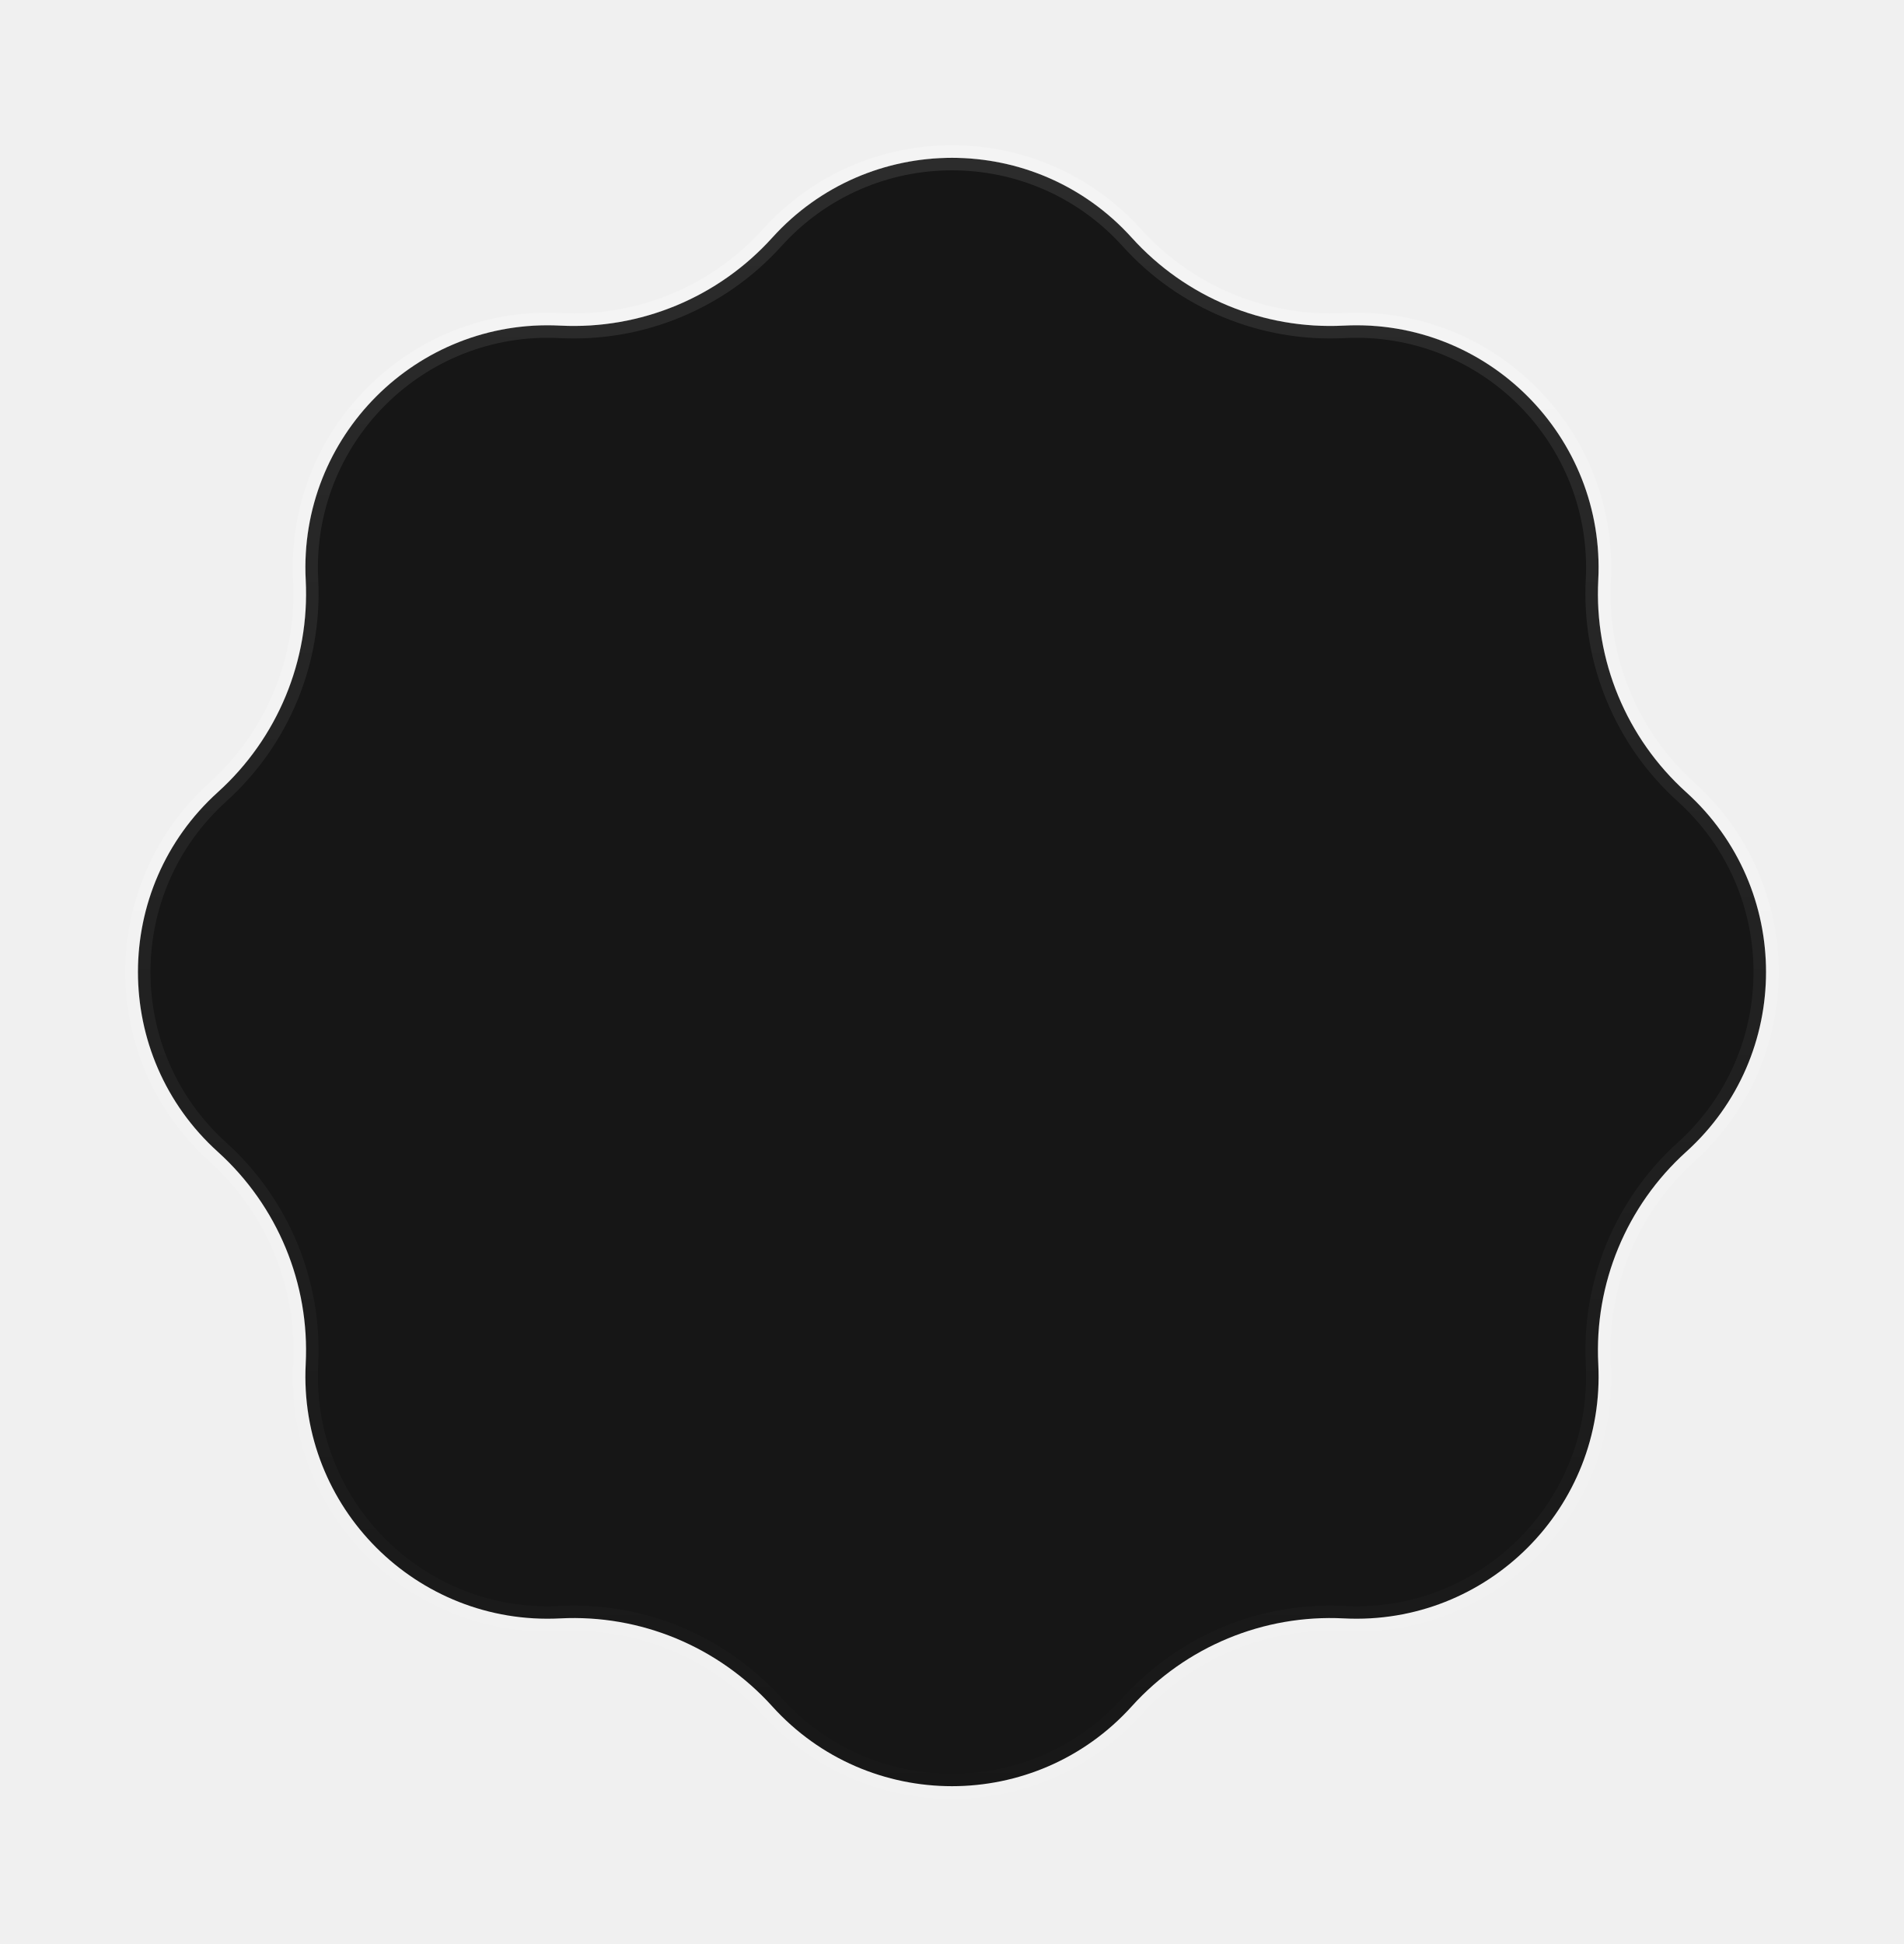
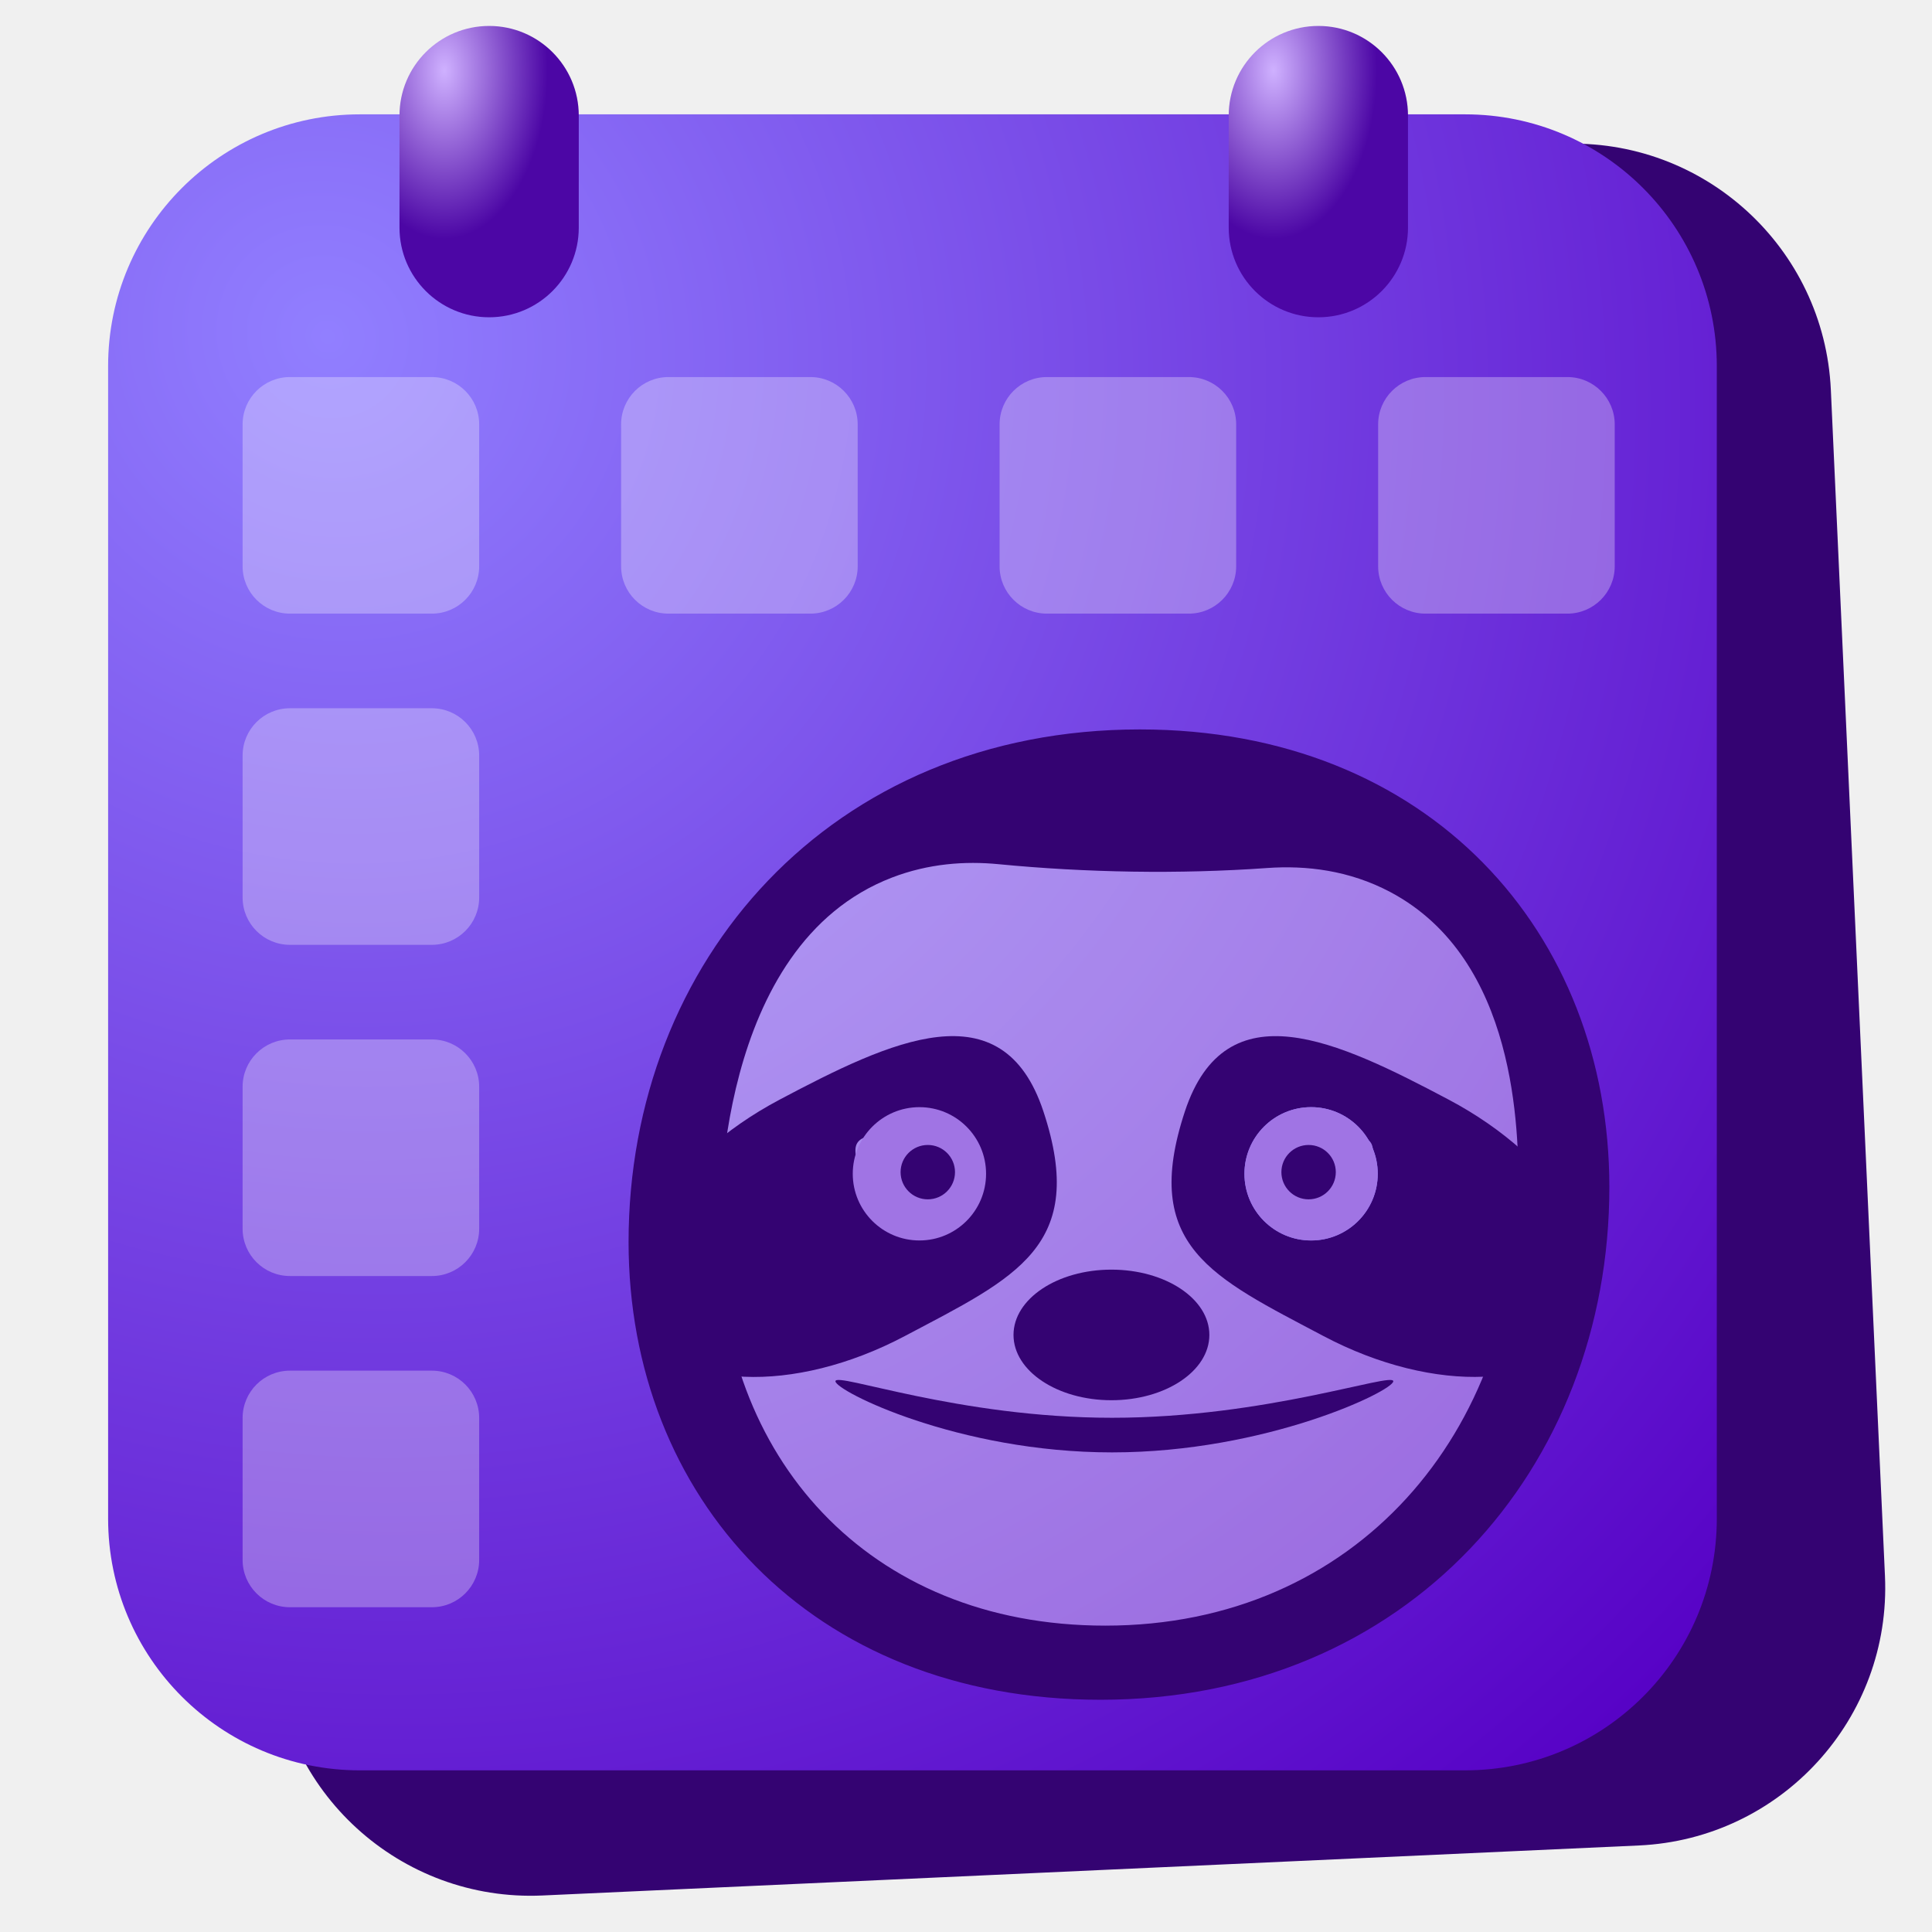
- <svg xmlns="http://www.w3.org/2000/svg" width="48" height="49" viewBox="0 0 48 49" fill="none">
-   <g clip-path="url(#clip0_2204_521)">
-     <path d="M19.466 5.993C21.892 3.306 26.108 3.306 28.534 5.993C29.893 7.497 31.856 8.311 33.88 8.207C37.495 8.023 40.477 11.005 40.293 14.62C40.189 16.644 41.003 18.607 42.507 19.966C45.194 22.392 45.194 26.608 42.507 29.034C41.003 30.393 40.189 32.356 40.293 34.38C40.477 37.995 37.495 40.977 33.88 40.793C31.856 40.689 29.893 41.503 28.534 43.007C26.108 45.694 21.892 45.694 19.466 43.007C18.107 41.503 16.144 40.689 14.12 40.793C10.505 40.977 7.523 37.995 7.707 34.38C7.811 32.356 6.997 30.393 5.493 29.034C2.806 26.608 2.806 22.392 5.493 19.966C6.997 18.607 7.811 16.644 7.707 14.62C7.523 11.005 10.505 8.023 14.12 8.207C16.144 8.311 18.107 7.497 19.466 5.993Z" fill="#161616" />
-     <path d="M19.466 5.993C21.892 3.306 26.108 3.306 28.534 5.993C29.893 7.497 31.856 8.311 33.88 8.207C37.495 8.023 40.477 11.005 40.293 14.62C40.189 16.644 41.003 18.607 42.507 19.966C45.194 22.392 45.194 26.608 42.507 29.034C41.003 30.393 40.189 32.356 40.293 34.38C40.477 37.995 37.495 40.977 33.88 40.793C31.856 40.689 29.893 41.503 28.534 43.007C26.108 45.694 21.892 45.694 19.466 43.007C18.107 41.503 16.144 40.689 14.12 40.793C10.505 40.977 7.523 37.995 7.707 34.38C7.811 32.356 6.997 30.393 5.493 29.034C2.806 26.608 2.806 22.392 5.493 19.966C6.997 18.607 7.811 16.644 7.707 14.62C7.523 11.005 10.505 8.023 14.12 8.207C16.144 8.311 18.107 7.497 19.466 5.993Z" stroke="url(#paint0_linear_2204_521)" stroke-width="0.632" style="mix-blend-mode:soft-light" />
+ <svg xmlns="http://www.w3.org/2000/svg" width="49" height="49" viewBox="0 0 49 49" fill="none">
+   <rect x="5.253" y="5.217" width="40.926" height="43.2" rx="6.546" transform="rotate(-2.61206 5.25293 5.21729)" fill="#340372" />
+   <rect x="2.742" y="2.9" width="40.8" height="42" rx="6.384" fill="url(#paint0_radial_2276_1009)" />
+   <rect x="10.132" y="0.658" width="4.547" height="7.389" rx="2.274" fill="url(#paint1_radial_2276_1009)" />
+   <rect x="31.163" y="0.658" width="4.547" height="7.389" rx="2.274" fill="url(#paint2_radial_2276_1009)" />
+   <rect x="6.153" y="9.563" width="6" height="6" rx="1.2" fill="white" fill-opacity="0.3" />
+   <rect x="15.753" y="9.563" width="6" height="6" rx="1.2" fill="white" fill-opacity="0.3" />
+   <rect x="25.352" y="9.563" width="6" height="6" rx="1.2" fill="white" fill-opacity="0.3" />
+   <rect x="34.953" y="9.563" width="6" height="6" rx="1.2" fill="white" fill-opacity="0.3" />
+   <rect x="6.153" y="17.963" width="6" height="6" rx="1.2" fill="white" fill-opacity="0.3" />
+   <rect x="6.153" y="26.363" width="6" height="6" rx="1.2" fill="white" fill-opacity="0.3" />
+   <rect x="6.153" y="34.763" width="6" height="6" rx="1.2" fill="white" fill-opacity="0.3" />
+   <g clip-path="url(#clip0_2276_1009)">
+     <path d="M28.263 41.46C34.373 41.46 39.326 36.573 39.326 30.544C39.326 24.516 34.373 19.629 28.263 19.629C22.154 19.629 17.201 24.516 17.201 30.544C17.201 36.573 22.154 41.46 28.263 41.46Z" fill="white" fill-opacity="0.38" />
+     <path d="M15.942 31.502C15.942 24.379 21.063 18.5 28.91 18.5C36.242 18.5 40.817 23.652 40.817 30.108C40.817 37.23 35.697 43.11 27.911 43.11C20.548 43.109 15.942 37.957 15.942 31.502ZM28.031 41.23C34.424 41.23 38.514 36.29 38.514 30.229C38.514 28.688 38.483 24.334 35.261 22.624C34.22 22.072 33.127 21.944 32.136 22.015C29.906 22.174 27.551 22.133 25.327 21.918C24.479 21.835 23.55 21.901 22.625 22.256C18.149 23.976 18.247 30.765 18.247 31.38C18.247 36.897 21.973 41.23 28.033 41.23H28.031Z" fill="#340372" />
+     <path d="M21.189 35.032C21.189 35.275 24.297 36.836 28.204 36.836C32.112 36.836 35.337 35.275 35.337 35.032C35.337 34.79 32.11 35.958 28.204 35.958C24.297 35.958 21.189 34.79 21.189 35.032Z" fill="#340372" />
+     <path d="M33.568 33.886C36.386 35.376 39.381 35.244 40.257 33.587C41.133 31.931 39.559 29.379 36.741 27.889C33.924 26.398 31.093 25.045 30.052 28.187C28.922 31.608 30.751 32.395 33.568 33.886ZM33.356 30.131C32.525 30.131 31.833 29.688 31.809 29.146C31.785 28.604 32.167 28.819 32.998 28.821C33.829 28.822 34.794 28.608 34.818 29.152C34.842 29.694 34.187 30.132 33.356 30.131Z" fill="#340372" />
+     <path d="M26.463 28.187C25.424 25.045 22.593 26.397 19.774 27.889C16.957 29.38 15.382 31.932 16.258 33.588C17.134 35.244 20.128 35.378 22.947 33.886C25.765 32.396 27.595 31.608 26.463 28.187ZM21.696 29.152C21.72 28.61 22.685 28.824 23.516 28.821C24.347 28.82 24.729 28.605 24.705 29.146C24.681 29.689 23.989 30.13 23.158 30.131C22.327 30.133 21.672 29.695 21.696 29.152Z" fill="#340372" />
+     <path d="M28.188 35.513C29.56 35.513 30.672 34.772 30.672 33.857C30.672 32.942 29.56 32.201 28.188 32.201C26.817 32.201 25.705 32.942 25.705 33.857C25.705 34.772 26.817 35.513 28.188 35.513Z" fill="#340372" />
+     <path d="M23.319 31.461C24.252 31.461 25.009 30.704 25.009 29.77C25.009 28.837 24.252 28.08 23.319 28.08C22.385 28.08 21.628 28.837 21.628 29.77C21.628 30.704 22.385 31.461 23.319 31.461Z" fill="#A074E4" />
+     <path d="M33.253 31.461C34.186 31.461 34.943 30.704 34.943 29.77C34.943 28.837 34.186 28.08 33.253 28.08C32.319 28.08 31.562 28.837 31.562 29.77C31.562 30.704 32.319 31.461 33.253 31.461Z" fill="#907DFF" />
+     <path d="M33.253 31.461C34.186 31.461 34.943 30.704 34.943 29.77C34.943 28.837 34.186 28.08 33.253 28.08C32.319 28.08 31.562 28.837 31.562 29.77C31.562 30.704 32.319 31.461 33.253 31.461Z" fill="#A074E4" />
+     <path d="M33.189 30.418C33.57 30.418 33.879 30.109 33.879 29.728C33.879 29.347 33.57 29.039 33.189 29.039C32.808 29.039 32.499 29.347 32.499 29.728C32.499 30.109 32.808 30.418 33.189 30.418Z" fill="#340372" />
+     <path d="M23.531 30.418C23.912 30.418 24.221 30.109 24.221 29.728C24.221 29.347 23.912 29.039 23.531 29.039C23.15 29.039 22.841 29.347 22.841 29.728C22.841 30.109 23.15 30.418 23.531 30.418Z" fill="#340372" />
  </g>
  <defs>
-     <linearGradient id="paint0_linear_2204_521" x1="24" y1="0.5" x2="24" y2="48.5" gradientUnits="userSpaceOnUse">
-       <stop stop-color="white" stop-opacity="0.52" />
-       <stop offset="1" stop-color="white" stop-opacity="0" />
-     </linearGradient>
-     <clipPath id="clip0_2204_521">
-       <rect width="48" height="48" fill="white" transform="translate(0 0.5)" />
+     <radialGradient id="paint0_radial_2276_1009" cx="0" cy="0" r="1" gradientUnits="userSpaceOnUse" gradientTransform="translate(8.12552 8.73323) rotate(48.6874) scale(48.927 46.5157)">
+       <stop stop-color="#917FFF" />
+       <stop offset="1" stop-color="#5600C5" />
+     </radialGradient>
+     <radialGradient id="paint1_radial_2276_1009" cx="0" cy="0" r="1" gradientUnits="userSpaceOnUse" gradientTransform="translate(11.2687 1.79456) rotate(90) scale(4.26316 2.62348)">
+       <stop stop-color="#CFB1FF" />
+       <stop offset="1" stop-color="#4C06A5" />
+     </radialGradient>
+     <radialGradient id="paint2_radial_2276_1009" cx="0" cy="0" r="1" gradientUnits="userSpaceOnUse" gradientTransform="translate(32.2999 1.79456) rotate(90) scale(4.26316 2.62348)">
+       <stop stop-color="#CFB1FF" />
+       <stop offset="1" stop-color="#4C06A5" />
+     </radialGradient>
+     <clipPath id="clip0_2276_1009">
+       <rect width="24.875" height="24.609" fill="white" transform="translate(15.9424 18.5)" />
    </clipPath>
  </defs>
</svg>
